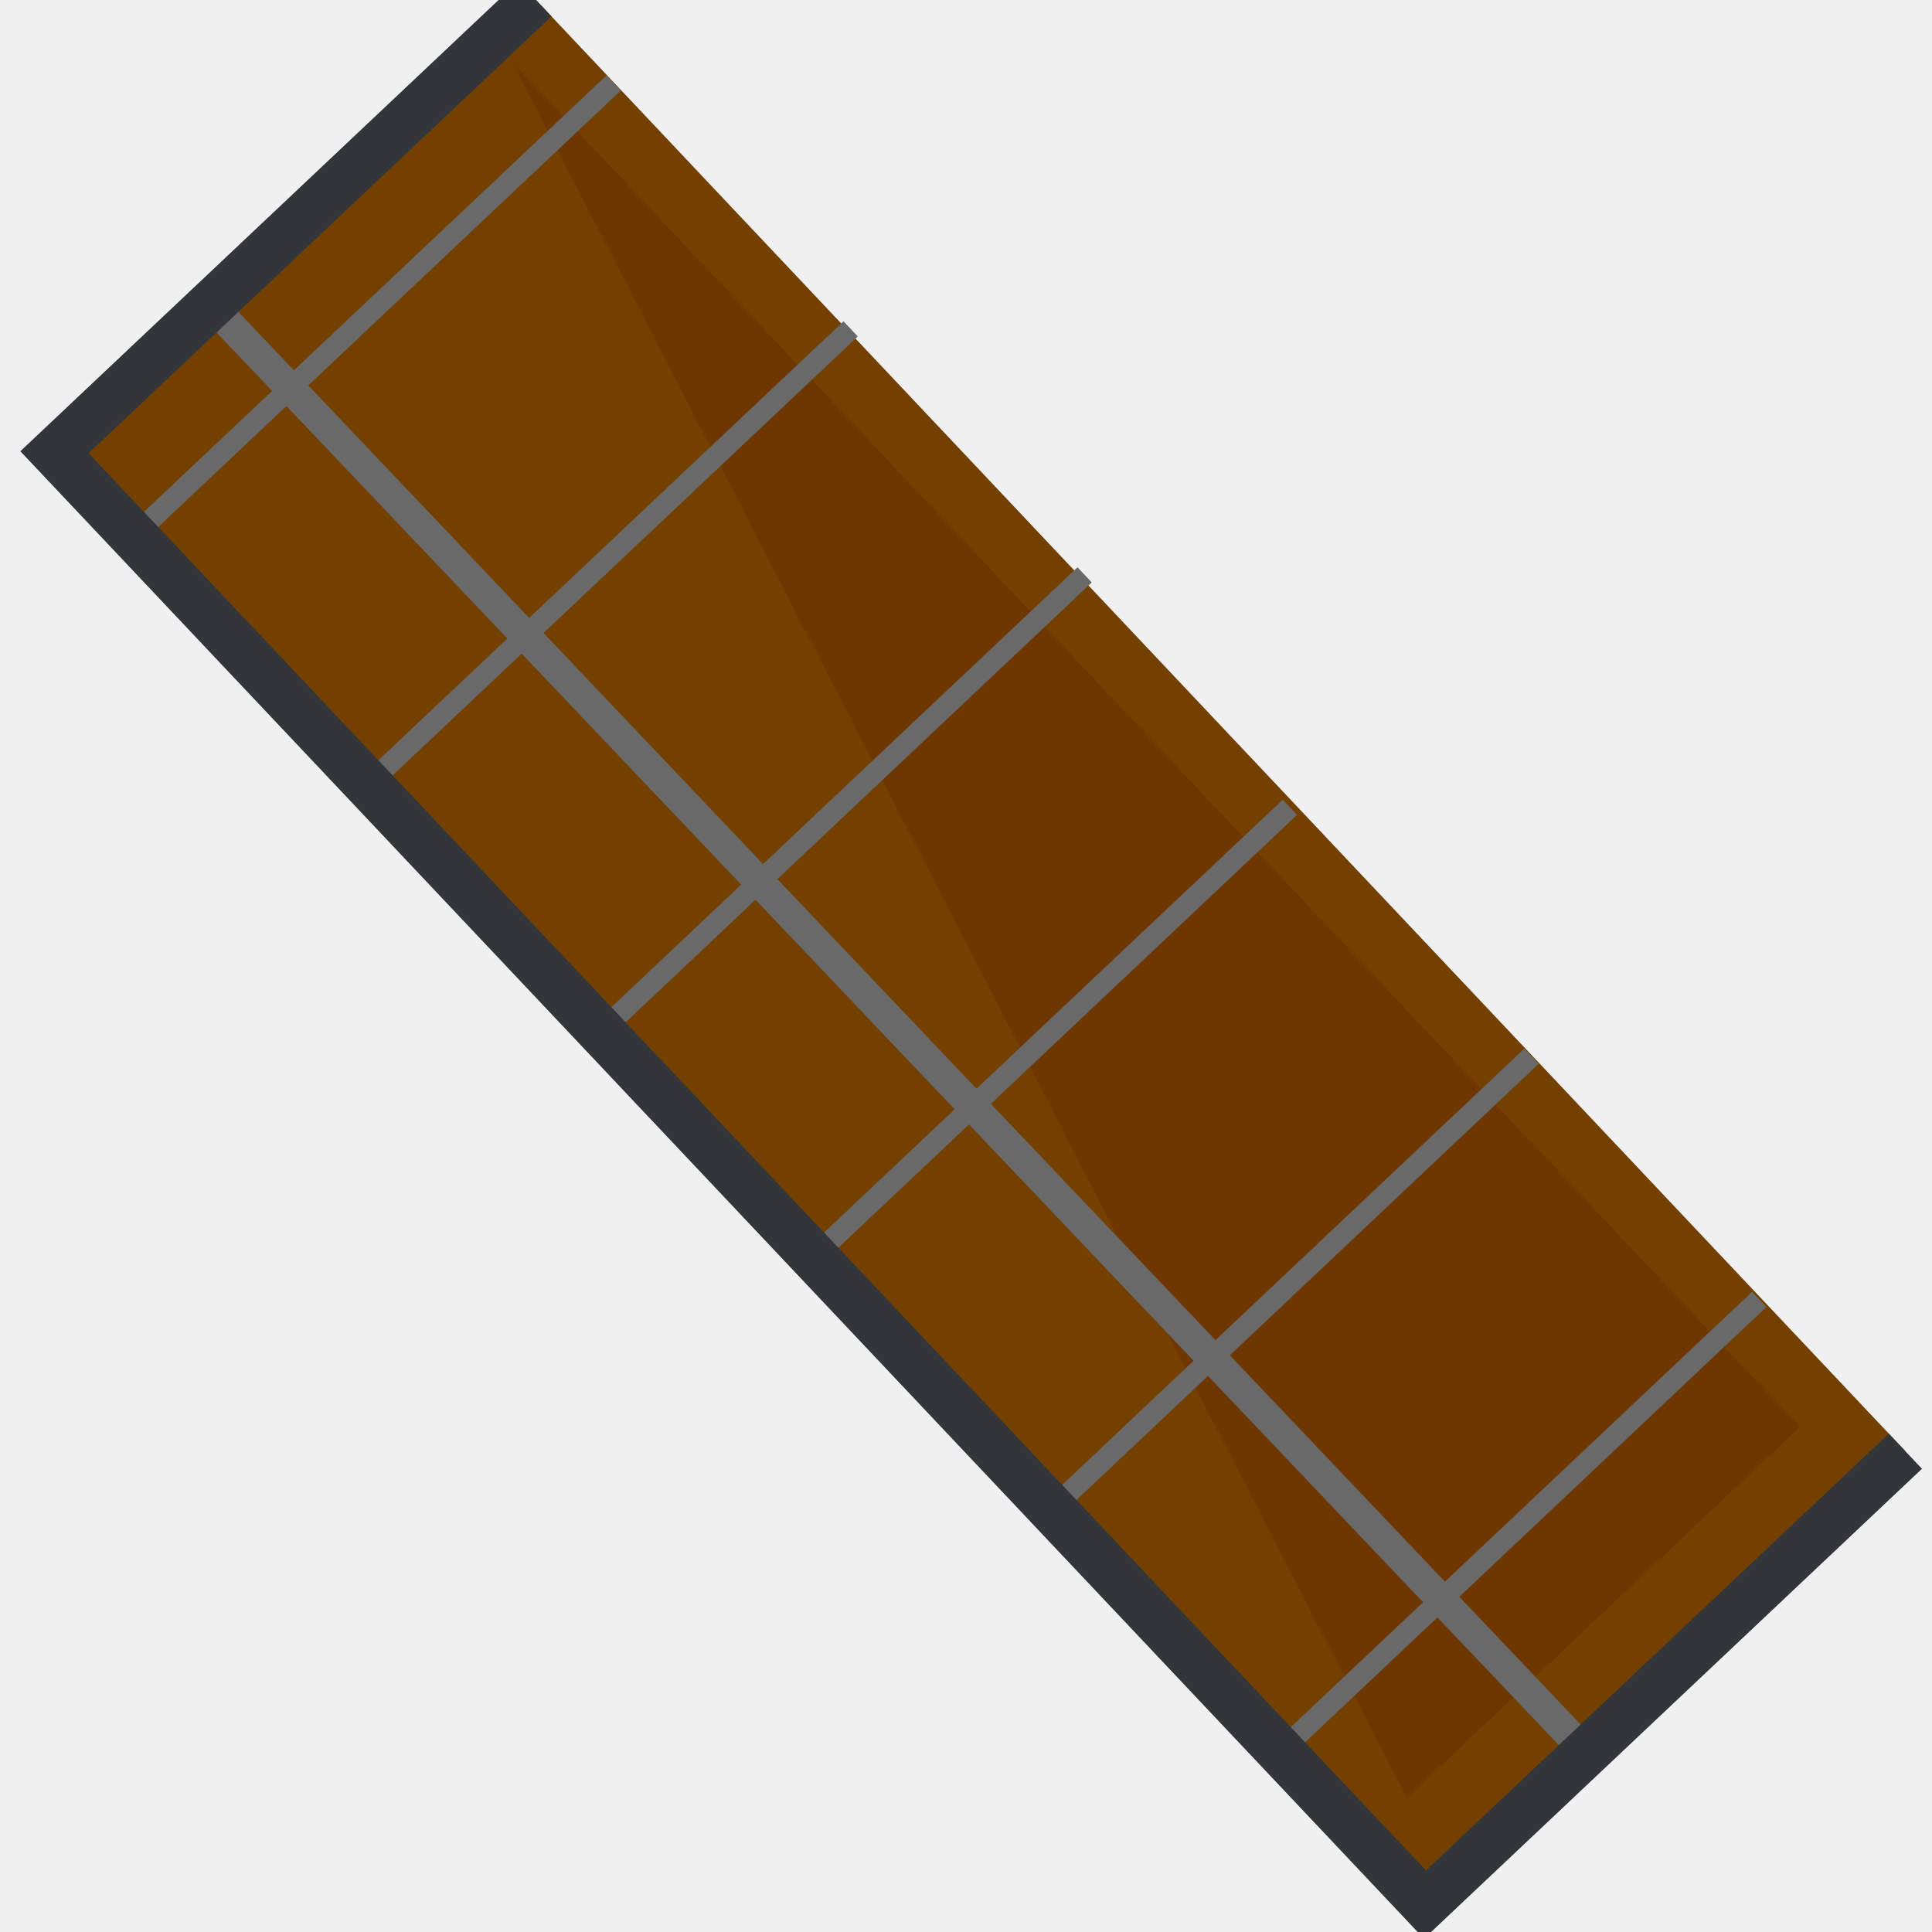
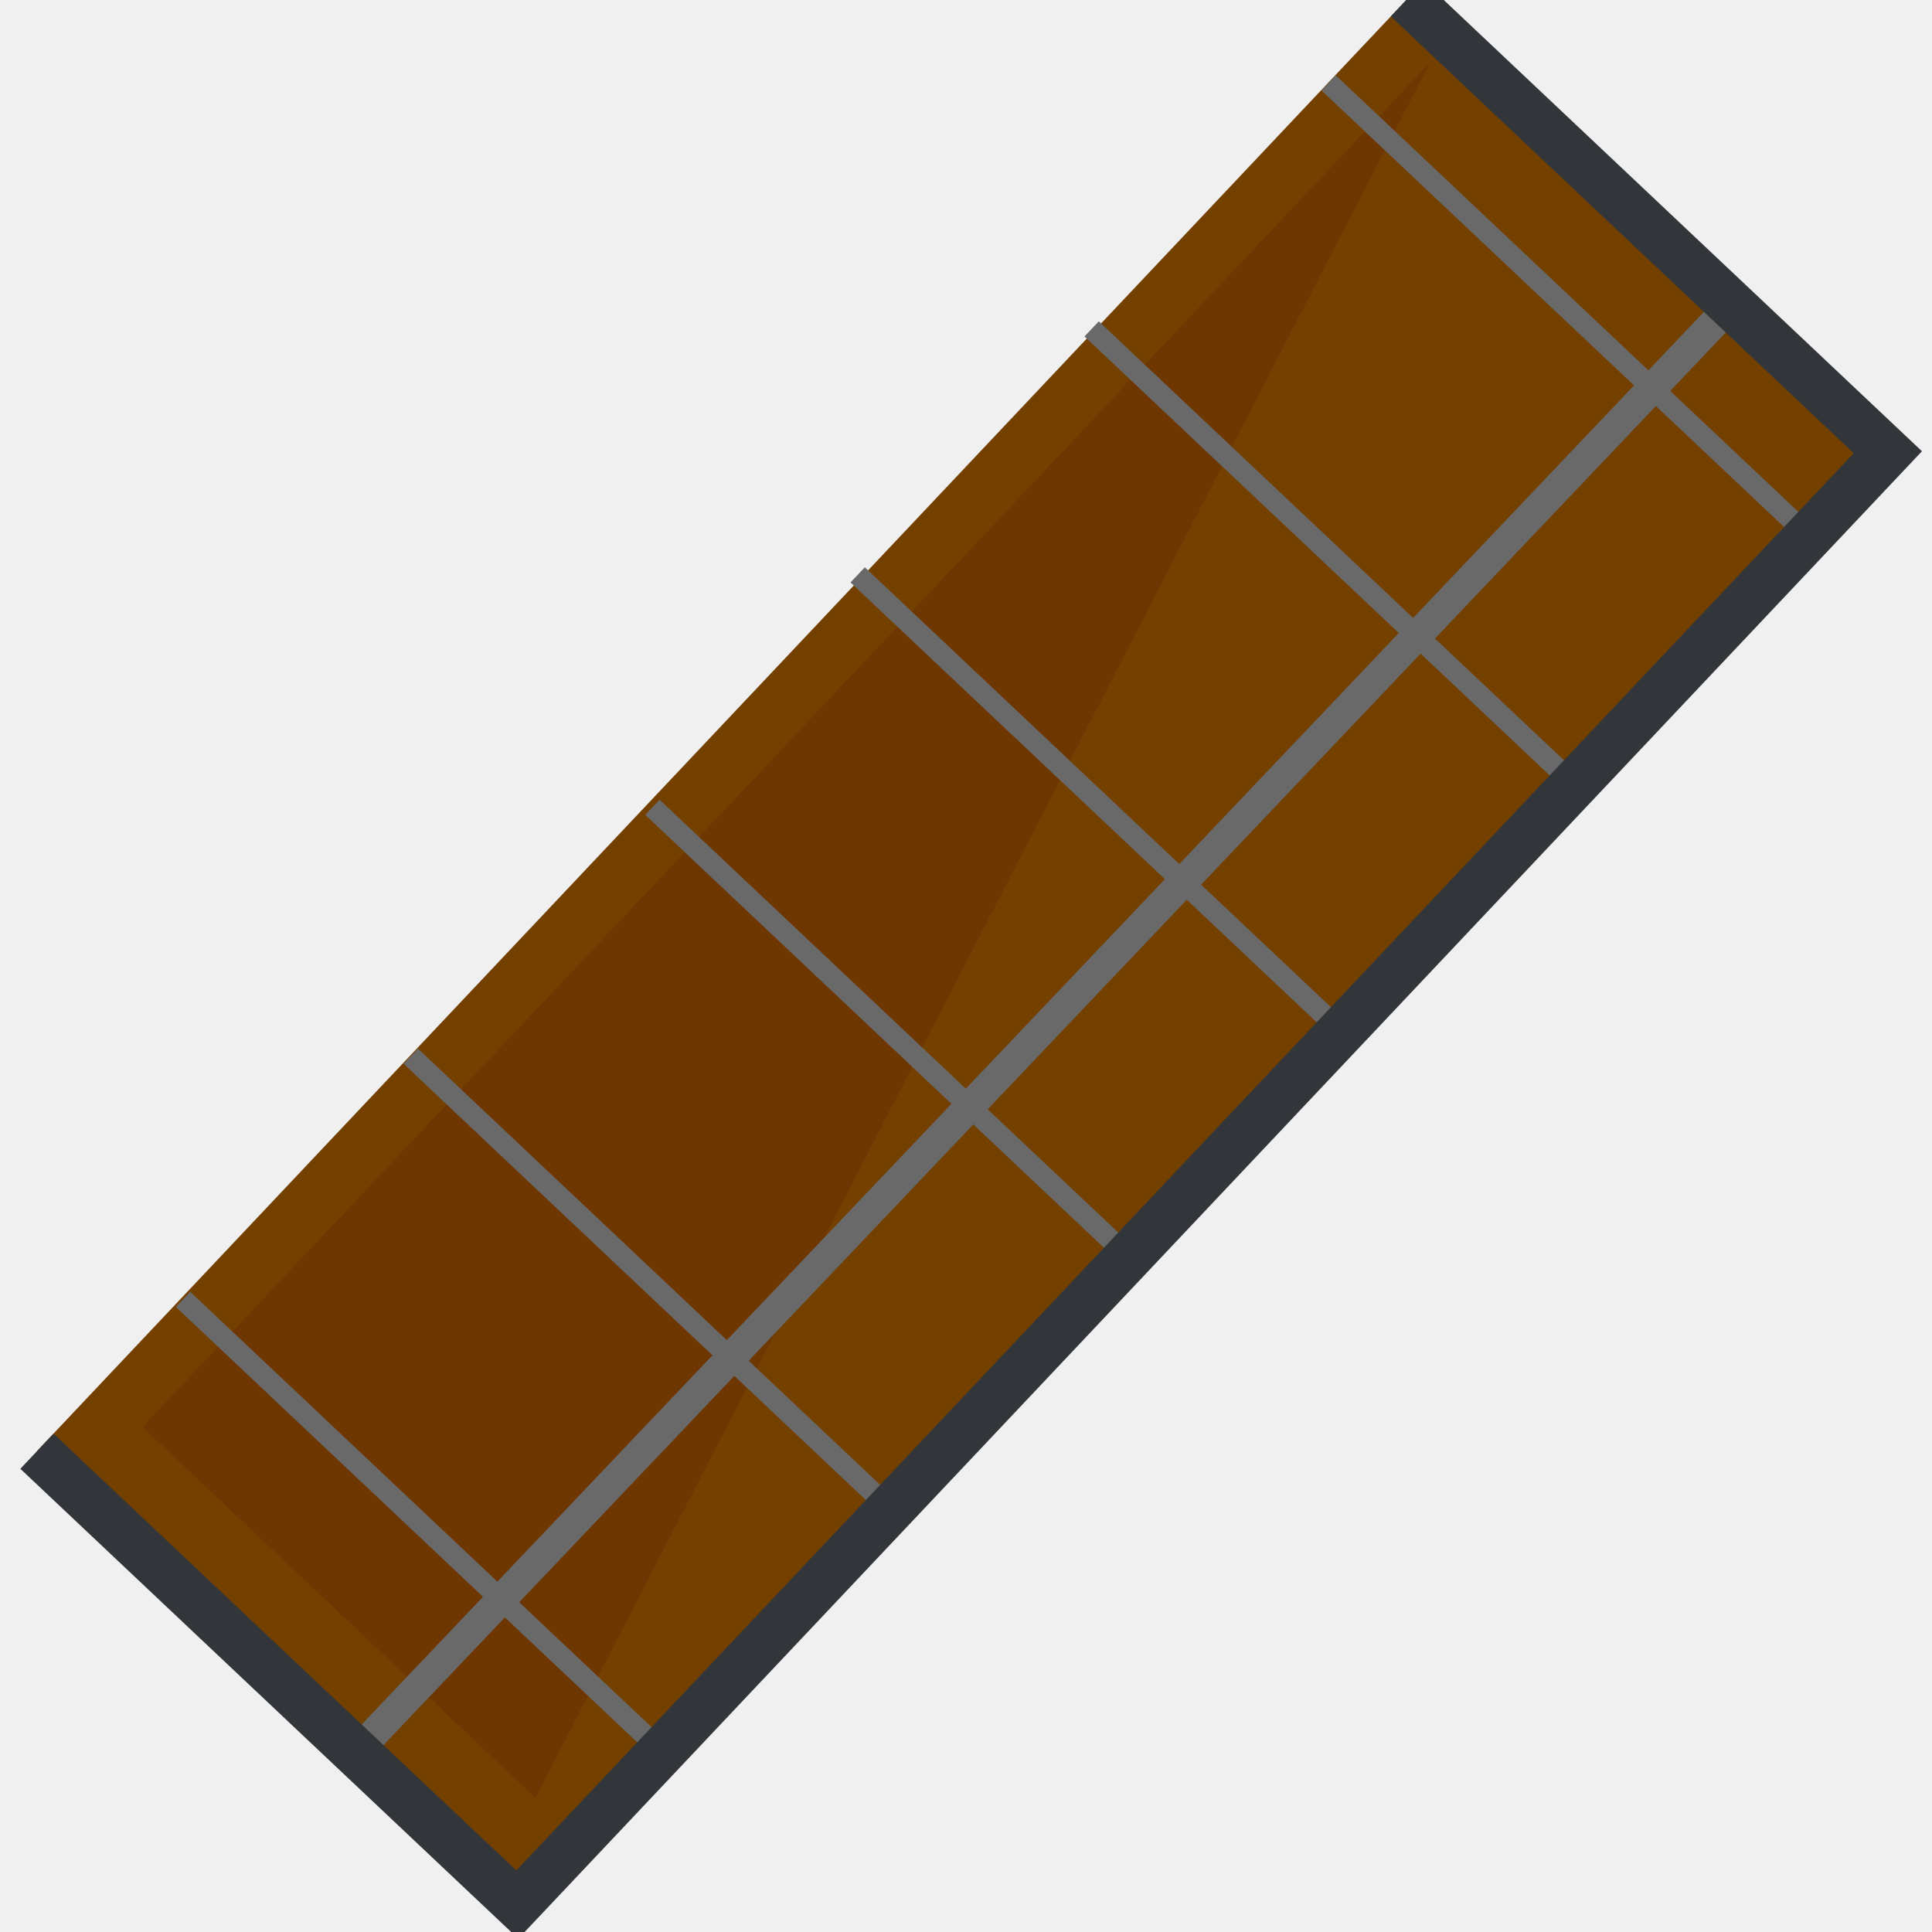
<svg xmlns="http://www.w3.org/2000/svg" version="1.1" id="Layer_1" x="0px" y="0px" width="40px" height="40px" viewBox="0 0 40 40" enable-background="new 0 0 40 40" xml:space="preserve">
  <defs id="defs27" />
-   <rect x="13.451" y="-0.965" transform="matrix(-0.7273 0.6863 -0.6863 -0.7273 48.5706 20.1129)" fill="#FFD5A1" width="13.676" height="41.341" id="rect2" style="fill:#744000;fill-opacity:1" />
-   <polyline points="10.598,1.281 37.266,29.543 29.127,37.225 " id="polyline4" style="fill:#6e3702;fill-opacity:1" fill="#FDCD9F" />
-   <g id="g8">
-     <rect x="18.265" y="0.592" transform="matrix(0.7249,-0.6888,0.6888,0.7249,-9.5366,18.6446)" width="0.622" height="41.341" id="rect6" style="fill:#696969;fill-opacity:1" />
+   <g id="g733" transform="matrix(-1,0,0,1,40.21335,0)">
+     <rect x="13.451" y="-0.965" transform="matrix(-0.7273,0.6863,-0.6863,-0.7273,48.5706,20.1129)" fill="#FFD5A1" width="13.676" height="41.341" id="rect2" style="fill:#744000;fill-opacity:1" />
+     <polyline points="10.598,1.281 37.266,29.543 29.127,37.225 " id="polyline4" style="fill:#6e3702;fill-opacity:1" fill="#FDCD9F" />
+     <g id="g8">
+       <rect x="18.265" y="0.592" transform="matrix(0.7249,-0.6888,0.6888,0.7249,-9.5366,18.6446)" width="0.622" height="41.341" id="rect6" style="fill:#696969;fill-opacity:1" />
+     </g>
+     <rect x="0.893" y="6.194" transform="matrix(0.7273,-0.6863,0.6863,0.7273,-2.2903,7.0545)" fill="#FFFFFF" width="13.678" height="0.431" id="rect10" style="fill:#696969;fill-opacity:1" />
+     <rect x="-5.542" y="16.824" transform="rotate(-43.33866)" width="13.678" height="0.431" id="rect12" style="fill:#696969;fill-opacity:1;stroke-width:1" />
+     <rect x="-5.514" y="23.853" transform="rotate(-43.33866)" width="13.678" height="0.431" id="rect14" style="fill:#696969;fill-opacity:1;stroke-width:1" />
+     <rect x="14.893" y="21.191" transform="matrix(0.7273,-0.6863,0.6863,0.7273,-8.7656,20.7532)" fill="#FFFFFF" width="13.678" height="0.432" id="rect16" style="fill:#696969;fill-opacity:1" />
+     <rect x="-5.628" y="37.451" transform="rotate(-43.34283)" width="13.679" height="0.432" id="rect18" style="fill:#696969;fill-opacity:1;stroke-width:1" />
+     <rect x="-5.649" y="44.348" transform="rotate(-43.33866)" width="13.678" height="0.432" id="rect20" style="fill:#696969;fill-opacity:1;stroke-width:1" />
+     <polyline fill="none" stroke="#BDC2C6" stroke-miterlimit="10" points="11.076,-0.024 1.128,9.363 29.503,39.432 39.449,30.046 " id="polyline22" style="stroke:#32363a;stroke-opacity:1" />
  </g>
-   <rect x="0.893" y="6.194" transform="matrix(0.7273 -0.6863 0.6863 0.7273 -2.2903 7.0545)" fill="#FFFFFF" width="13.678" height="0.431" id="rect10" style="fill:#696969;fill-opacity:1" />
-   <rect x="-5.542" y="16.824" transform="rotate(-43.33866)" width="13.678" height="0.431" id="rect12" style="fill:#696969;fill-opacity:1;stroke-width:1" />
-   <rect x="-5.514" y="23.853" transform="rotate(-43.33866)" width="13.678" height="0.431" id="rect14" style="fill:#696969;fill-opacity:1;stroke-width:1" />
-   <rect x="14.893" y="21.191" transform="matrix(0.7273 -0.6863 0.6863 0.7273 -8.7656 20.7532)" fill="#FFFFFF" width="13.678" height="0.432" id="rect16" style="fill:#696969;fill-opacity:1" />
-   <rect x="-5.628" y="37.451" transform="rotate(-43.34283)" width="13.679" height="0.432" id="rect18" style="fill:#696969;fill-opacity:1;stroke-width:1" />
-   <rect x="-5.649" y="44.348" transform="rotate(-43.33866)" width="13.678" height="0.432" id="rect20" style="fill:#696969;fill-opacity:1;stroke-width:1" />
-   <polyline fill="none" stroke="#BDC2C6" stroke-miterlimit="10" points="11.076,-0.024 1.128,9.363 29.503,39.432 39.449,30.046 " id="polyline22" style="stroke:#32363a;stroke-opacity:1" />
</svg>
